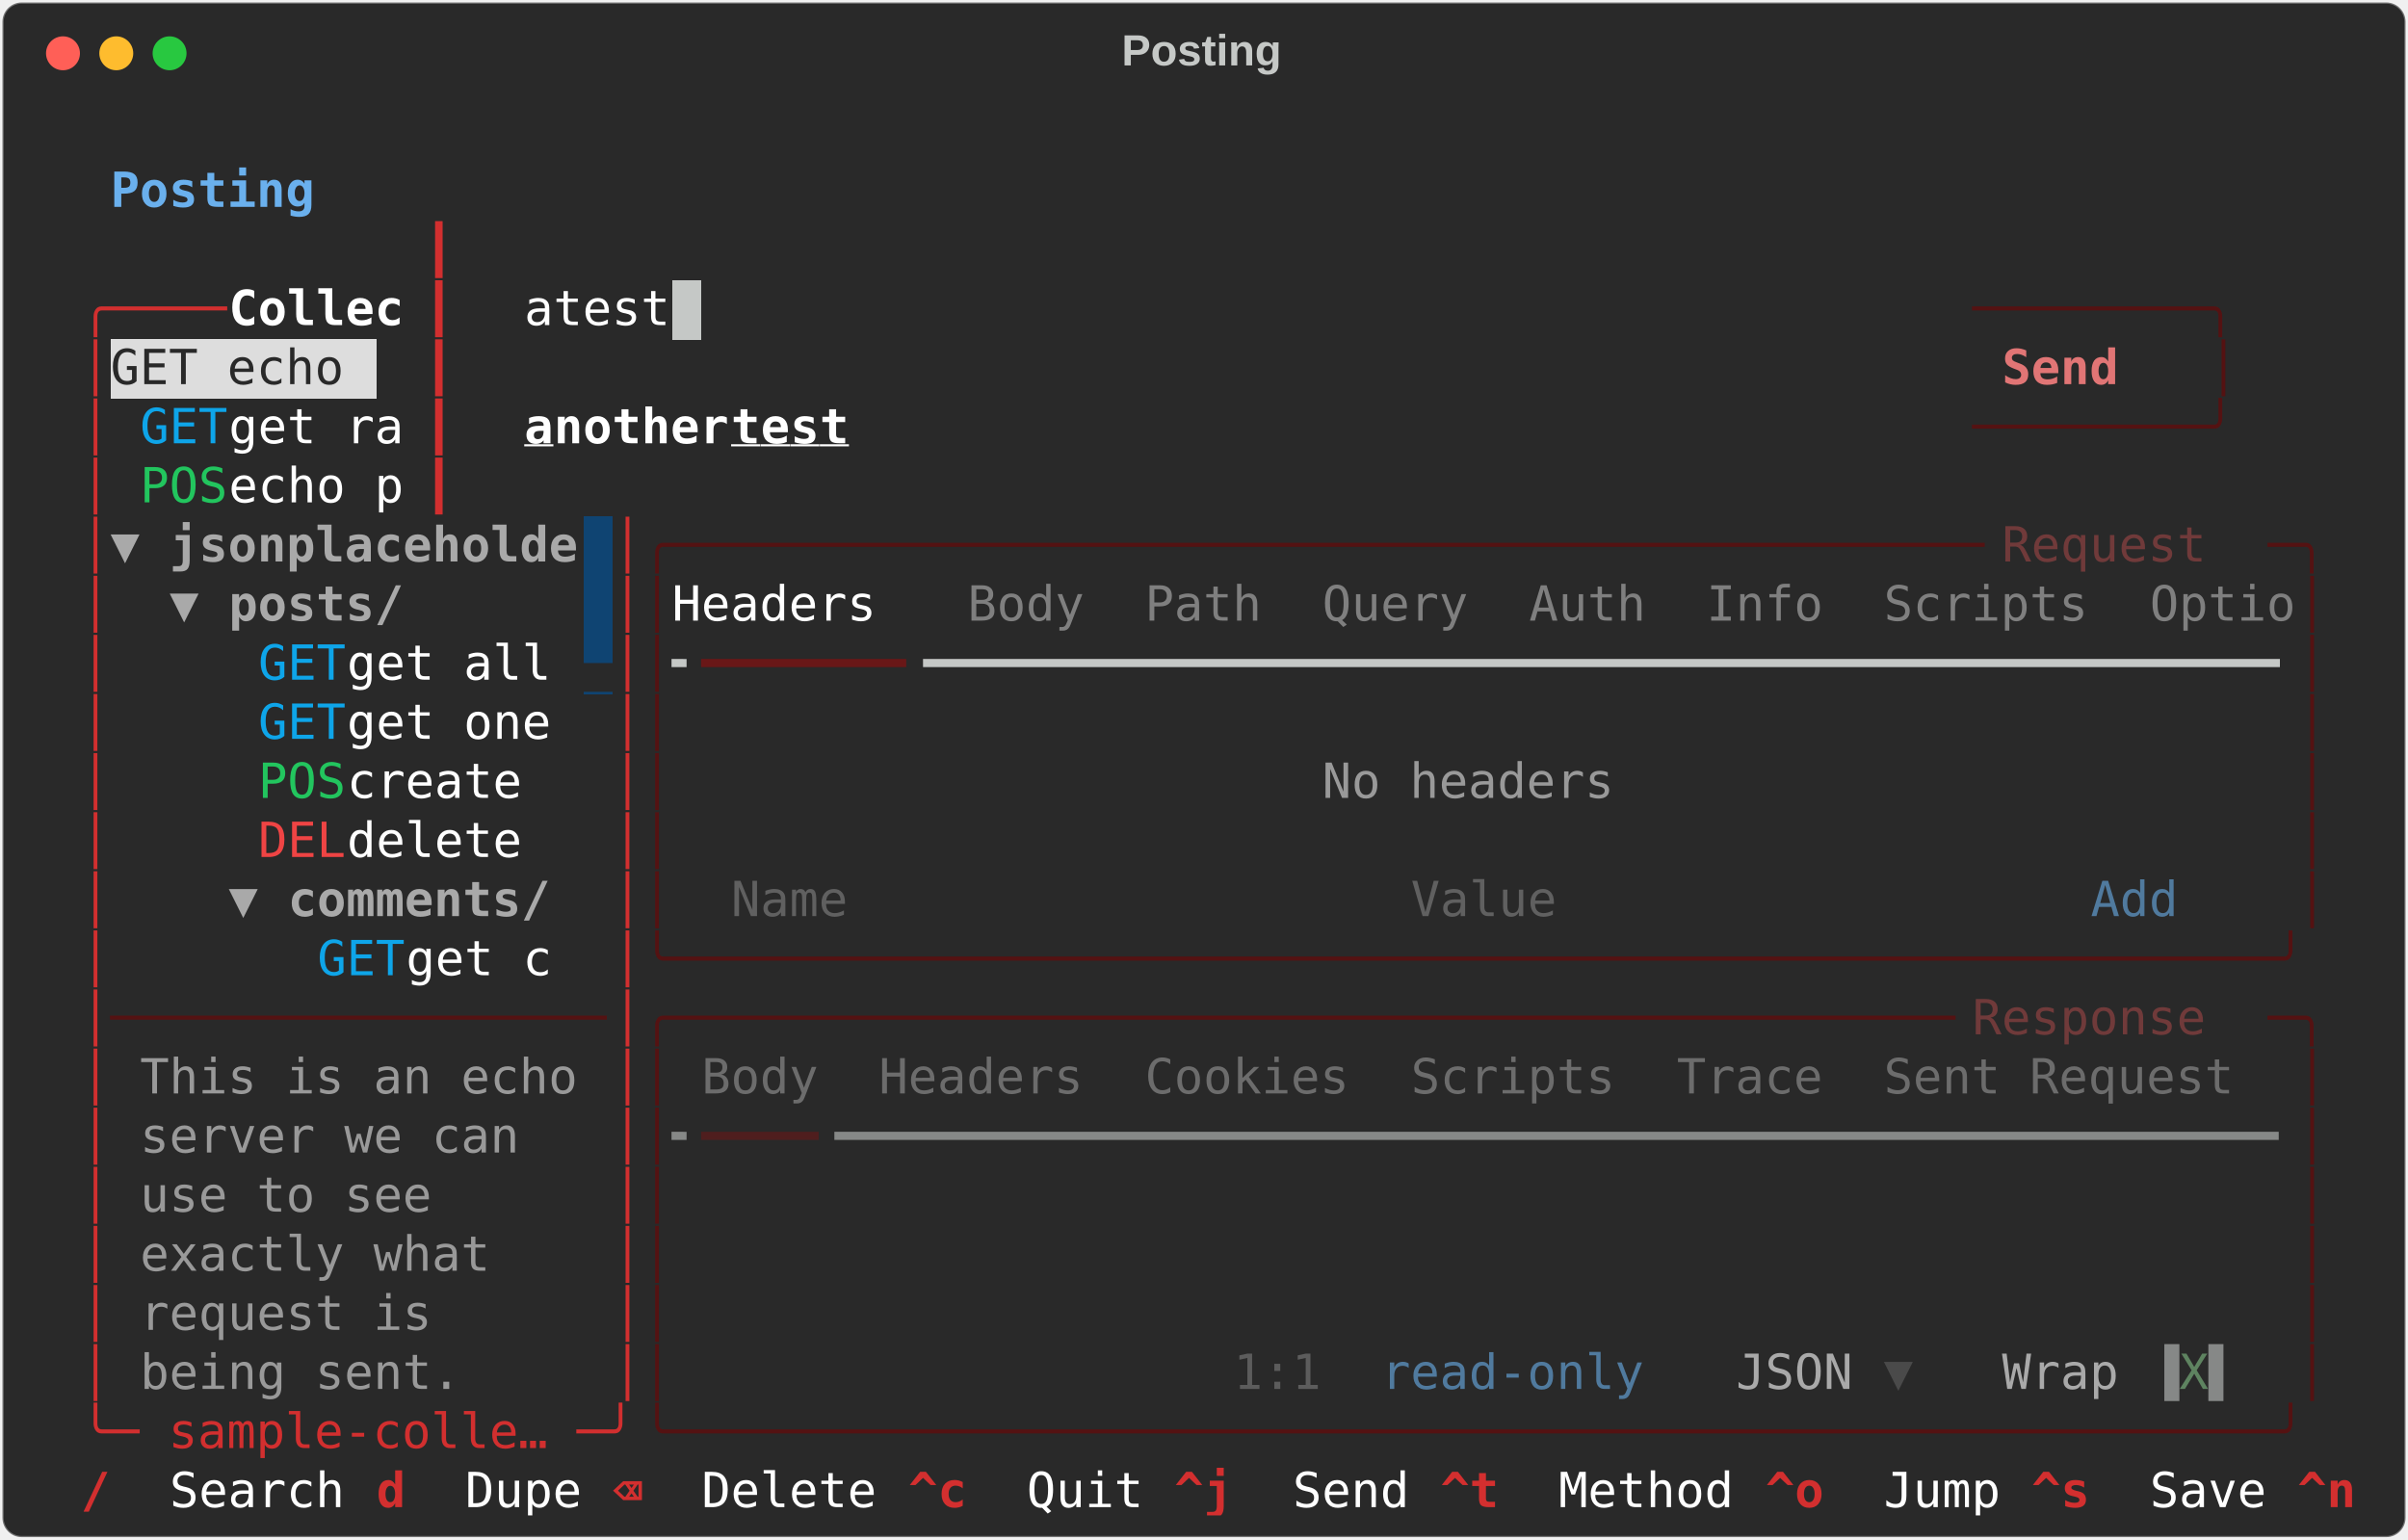
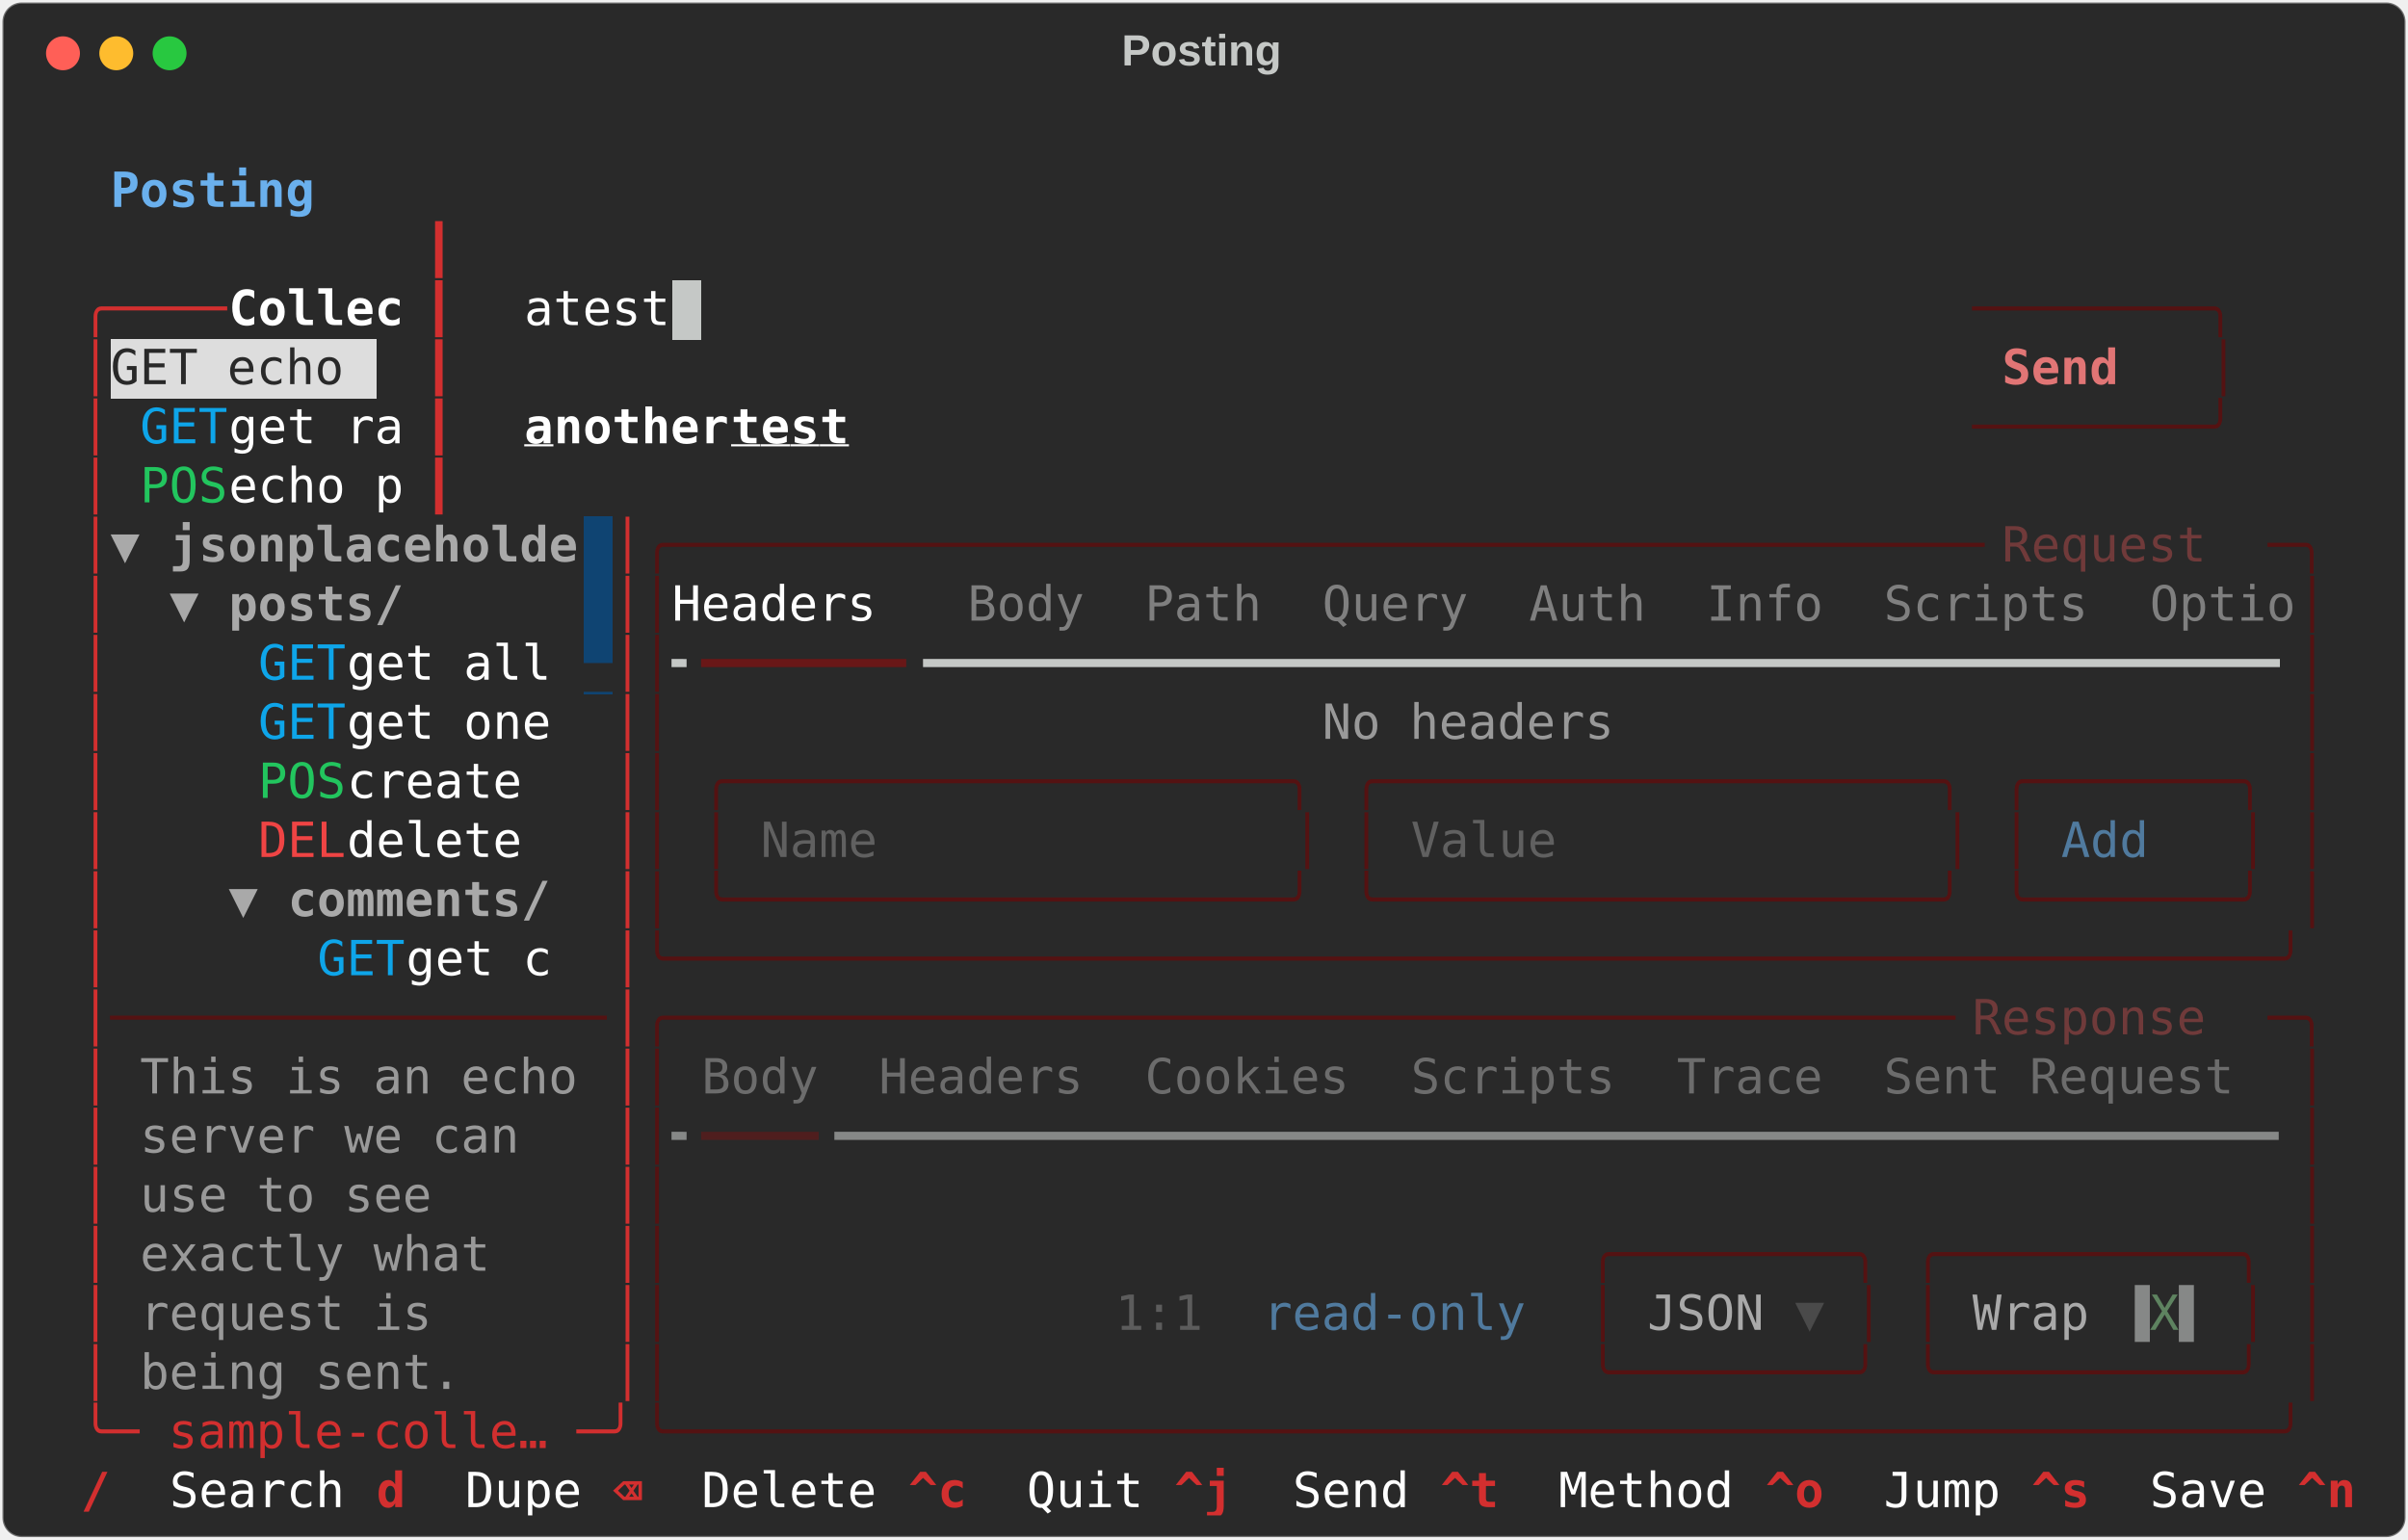
<svg xmlns="http://www.w3.org/2000/svg" class="rich-terminal" viewBox="0 0 994 635.6">
  <style>

    @font-face {
        font-family: "Fira Code";
        src: local("FiraCode-Regular"),
                url("https://cdnjs.cloudflare.com/ajax/libs/firacode/6.2.0/woff2/FiraCode-Regular.woff2") format("woff2"),
                url("https://cdnjs.cloudflare.com/ajax/libs/firacode/6.2.0/woff/FiraCode-Regular.woff") format("woff");
        font-style: normal;
        font-weight: 400;
    }
    @font-face {
        font-family: "Fira Code";
        src: local("FiraCode-Bold"),
                url("https://cdnjs.cloudflare.com/ajax/libs/firacode/6.2.0/woff2/FiraCode-Bold.woff2") format("woff2"),
                url("https://cdnjs.cloudflare.com/ajax/libs/firacode/6.2.0/woff/FiraCode-Bold.woff") format("woff");
        font-style: bold;
        font-weight: 700;
    }

    .terminal-matrix {
        font-family: Fira Code, monospace;
        font-size: 20px;
        line-height: 24.4px;
        font-variant-east-asian: full-width;
    }

    .terminal-title {
        font-size: 18px;
        font-weight: bold;
        font-family: arial;
    }

    .terminal-r1 { fill: #ffffff }
.terminal-r2 { fill: #c5c8c6 }
.terminal-r3 { fill: #6ab0ed;font-weight: bold }
.terminal-r4 { fill: #d22f2f }
.terminal-r5 { fill: #ffffff;font-weight: bold }
.terminal-r6 { fill: #292929 }
.terminal-r7 { fill: #541212 }
.terminal-r8 { fill: #e17575;font-weight: bold }
.terminal-r9 { fill: #0ea5e9 }
.terminal-r10 { fill: #ffffff;font-weight: bold;text-decoration: underline; }
.terminal-r11 { fill: #22c55e }
.terminal-r12 { fill: #a9a9a9 }
.terminal-r13 { fill: #a9a9a9;font-weight: bold }
.terminal-r14 { fill: #703a3a }
.terminal-r15 { fill: #7f7f7f }
.terminal-r16 { fill: #691717 }
.terminal-r17 { fill: #999999 }
.terminal-r18 { fill: #ef4444 }
.terminal-r19 { fill: #606060 }
.terminal-r20 { fill: #507a9e }
.terminal-r21 { fill: #6c6c6c }
.terminal-r22 { fill: #868887 }
.terminal-r23 { fill: #4f1e1e }
.terminal-r24 { fill: #5c5c5c }
.terminal-r25 { fill: #4a4a4a }
.terminal-r26 { fill: #5e8360 }
.terminal-r27 { fill: #d32f2f;font-weight: bold }
    </style>
  <defs>
    <clipPath id="terminal-clip-terminal">
      <rect x="0" y="0" width="975.0" height="584.6" />
    </clipPath>
    <clipPath id="terminal-line-0">
      <rect x="0" y="1.5" width="976" height="24.65" />
    </clipPath>
    <clipPath id="terminal-line-1">
      <rect x="0" y="25.9" width="976" height="24.65" />
    </clipPath>
    <clipPath id="terminal-line-2">
      <rect x="0" y="50.3" width="976" height="24.65" />
    </clipPath>
    <clipPath id="terminal-line-3">
      <rect x="0" y="74.7" width="976" height="24.65" />
    </clipPath>
    <clipPath id="terminal-line-4">
      <rect x="0" y="99.1" width="976" height="24.65" />
    </clipPath>
    <clipPath id="terminal-line-5">
      <rect x="0" y="123.5" width="976" height="24.65" />
    </clipPath>
    <clipPath id="terminal-line-6">
      <rect x="0" y="147.9" width="976" height="24.65" />
    </clipPath>
    <clipPath id="terminal-line-7">
      <rect x="0" y="172.3" width="976" height="24.65" />
    </clipPath>
    <clipPath id="terminal-line-8">
      <rect x="0" y="196.7" width="976" height="24.65" />
    </clipPath>
    <clipPath id="terminal-line-9">
      <rect x="0" y="221.1" width="976" height="24.65" />
    </clipPath>
    <clipPath id="terminal-line-10">
      <rect x="0" y="245.5" width="976" height="24.65" />
    </clipPath>
    <clipPath id="terminal-line-11">
      <rect x="0" y="269.9" width="976" height="24.65" />
    </clipPath>
    <clipPath id="terminal-line-12">
      <rect x="0" y="294.3" width="976" height="24.65" />
    </clipPath>
    <clipPath id="terminal-line-13">
      <rect x="0" y="318.7" width="976" height="24.65" />
    </clipPath>
    <clipPath id="terminal-line-14">
      <rect x="0" y="343.1" width="976" height="24.65" />
    </clipPath>
    <clipPath id="terminal-line-15">
      <rect x="0" y="367.5" width="976" height="24.65" />
    </clipPath>
    <clipPath id="terminal-line-16">
      <rect x="0" y="391.9" width="976" height="24.65" />
    </clipPath>
    <clipPath id="terminal-line-17">
      <rect x="0" y="416.3" width="976" height="24.65" />
    </clipPath>
    <clipPath id="terminal-line-18">
      <rect x="0" y="440.7" width="976" height="24.65" />
    </clipPath>
    <clipPath id="terminal-line-19">
      <rect x="0" y="465.1" width="976" height="24.65" />
    </clipPath>
    <clipPath id="terminal-line-20">
      <rect x="0" y="489.5" width="976" height="24.65" />
    </clipPath>
    <clipPath id="terminal-line-21">
      <rect x="0" y="513.9" width="976" height="24.65" />
    </clipPath>
    <clipPath id="terminal-line-22">
      <rect x="0" y="538.3" width="976" height="24.65" />
    </clipPath>
  </defs>
  <rect fill="#292929" stroke="rgba(255,255,255,0.35)" stroke-width="1" x="1" y="1" width="992" height="633.6" rx="8" />
  <text class="terminal-title" fill="#c5c8c6" text-anchor="middle" x="496" y="27">Posting</text>
  <g transform="translate(26,22)">
    <circle cx="0" cy="0" r="7" fill="#ff5f57" />
    <circle cx="22" cy="0" r="7" fill="#febc2e" />
    <circle cx="44" cy="0" r="7" fill="#28c840" />
  </g>
  <g transform="translate(9, 41)" clip-path="url(#terminal-clip-terminal)">
    <rect fill="#c5c8c6" x="268.4" y="74.7" width="12.2" height="24.65" shape-rendering="crispEdges" />
    <rect fill="#dddddd" x="36.6" y="99.1" width="109.8" height="24.65" shape-rendering="crispEdges" />
    <rect fill="#0f4472" x="231.8" y="172.3" width="12.2" height="24.65" shape-rendering="crispEdges" />
    <rect fill="#0f4472" x="231.8" y="196.7" width="12.2" height="24.65" shape-rendering="crispEdges" />
    <rect fill="#0f4472" x="231.8" y="221.1" width="12.2" height="24.65" shape-rendering="crispEdges" />
    <g class="terminal-matrix">
      <text class="terminal-r2" x="976" y="20" textLength="12.2" clip-path="url(#terminal-line-0)">
</text>
      <text class="terminal-r3" x="36.6" y="44.4" textLength="85.4" clip-path="url(#terminal-line-1)">Posting</text>
      <text class="terminal-r2" x="976" y="44.4" textLength="12.2" clip-path="url(#terminal-line-1)">
</text>
      <text class="terminal-r4" x="170.8" y="68.8" textLength="12.2" clip-path="url(#terminal-line-2)">▎</text>
      <text class="terminal-r2" x="976" y="68.8" textLength="12.2" clip-path="url(#terminal-line-2)">
</text>
      <text class="terminal-r4" x="24.4" y="93.2" textLength="61" clip-path="url(#terminal-line-3)">╭────</text>
      <text class="terminal-r5" x="85.4" y="93.2" textLength="85.4" clip-path="url(#terminal-line-3)"> Collec</text>
      <text class="terminal-r4" x="170.8" y="93.2" textLength="12.2" clip-path="url(#terminal-line-3)">▎</text>
      <text class="terminal-r1" x="207.4" y="93.2" textLength="61" clip-path="url(#terminal-line-3)">atest</text>
      <text class="terminal-r7" x="805.2" y="93.2" textLength="109.8" clip-path="url(#terminal-line-3)">────────╮</text>
      <text class="terminal-r2" x="976" y="93.2" textLength="12.2" clip-path="url(#terminal-line-3)">
</text>
      <text class="terminal-r4" x="24.4" y="117.6" textLength="12.2" clip-path="url(#terminal-line-4)">│</text>
      <text class="terminal-r6" x="36.6" y="117.6" textLength="109.8" clip-path="url(#terminal-line-4)"> GET echo</text>
      <text class="terminal-r4" x="170.8" y="117.6" textLength="12.2" clip-path="url(#terminal-line-4)">▎</text>
      <text class="terminal-r8" x="817.4" y="117.6" textLength="73.2" clip-path="url(#terminal-line-4)"> Send </text>
      <text class="terminal-r7" x="902.8" y="117.6" textLength="12.2" clip-path="url(#terminal-line-4)">│</text>
      <text class="terminal-r2" x="976" y="117.6" textLength="12.2" clip-path="url(#terminal-line-4)">
</text>
      <text class="terminal-r4" x="24.4" y="142" textLength="12.2" clip-path="url(#terminal-line-5)">│</text>
      <text class="terminal-r9" x="48.8" y="142" textLength="36.6" clip-path="url(#terminal-line-5)">GET</text>
      <text class="terminal-r1" x="85.4" y="142" textLength="85.4" clip-path="url(#terminal-line-5)"> get ra</text>
      <text class="terminal-r4" x="170.8" y="142" textLength="12.2" clip-path="url(#terminal-line-5)">▎</text>
      <text class="terminal-r10" x="207.4" y="142" textLength="12.2" clip-path="url(#terminal-line-5)">a</text>
      <text class="terminal-r5" x="219.6" y="142" textLength="73.2" clip-path="url(#terminal-line-5)">nother</text>
      <text class="terminal-r10" x="292.8" y="142" textLength="12.2" clip-path="url(#terminal-line-5)">t</text>
      <text class="terminal-r10" x="305" y="142" textLength="12.2" clip-path="url(#terminal-line-5)">e</text>
      <text class="terminal-r10" x="317.2" y="142" textLength="12.2" clip-path="url(#terminal-line-5)">s</text>
      <text class="terminal-r10" x="329.4" y="142" textLength="12.2" clip-path="url(#terminal-line-5)">t</text>
      <text class="terminal-r7" x="805.2" y="142" textLength="109.8" clip-path="url(#terminal-line-5)">────────╯</text>
      <text class="terminal-r2" x="976" y="142" textLength="12.2" clip-path="url(#terminal-line-5)">
</text>
      <text class="terminal-r4" x="24.4" y="166.4" textLength="12.2" clip-path="url(#terminal-line-6)">│</text>
      <text class="terminal-r11" x="48.8" y="166.4" textLength="36.6" clip-path="url(#terminal-line-6)">POS</text>
      <text class="terminal-r1" x="85.4" y="166.4" textLength="85.4" clip-path="url(#terminal-line-6)"> echo p</text>
      <text class="terminal-r4" x="170.8" y="166.4" textLength="12.2" clip-path="url(#terminal-line-6)">▎</text>
      <text class="terminal-r2" x="976" y="166.4" textLength="12.2" clip-path="url(#terminal-line-6)">
</text>
      <text class="terminal-r4" x="24.4" y="190.8" textLength="12.2" clip-path="url(#terminal-line-7)">│</text>
      <text class="terminal-r12" x="36.6" y="190.8" textLength="24.4" clip-path="url(#terminal-line-7)">▼ </text>
      <text class="terminal-r13" x="61" y="190.8" textLength="170.8" clip-path="url(#terminal-line-7)">jsonplaceholde</text>
      <text class="terminal-r4" x="244" y="190.8" textLength="12.2" clip-path="url(#terminal-line-7)">│</text>
      <text class="terminal-r7" x="256.2" y="190.8" textLength="561.2" clip-path="url(#terminal-line-7)">╭─────────────────────────────────────────────</text>
      <text class="terminal-r14" x="817.4" y="190.8" textLength="109.8" clip-path="url(#terminal-line-7)"> Request </text>
      <text class="terminal-r7" x="927.2" y="190.8" textLength="24.4" clip-path="url(#terminal-line-7)">─╮</text>
      <text class="terminal-r2" x="976" y="190.8" textLength="12.2" clip-path="url(#terminal-line-7)">
</text>
      <text class="terminal-r4" x="24.4" y="215.2" textLength="12.2" clip-path="url(#terminal-line-8)">│</text>
      <text class="terminal-r12" x="61" y="215.2" textLength="24.4" clip-path="url(#terminal-line-8)">▼ </text>
      <text class="terminal-r13" x="85.4" y="215.2" textLength="73.2" clip-path="url(#terminal-line-8)">posts/</text>
      <text class="terminal-r4" x="244" y="215.2" textLength="12.2" clip-path="url(#terminal-line-8)">│</text>
      <text class="terminal-r7" x="256.2" y="215.2" textLength="12.2" clip-path="url(#terminal-line-8)">│</text>
      <text class="terminal-r1" x="268.4" y="215.2" textLength="122" clip-path="url(#terminal-line-8)"> Headers  </text>
      <text class="terminal-r15" x="390.4" y="215.2" textLength="48.8" clip-path="url(#terminal-line-8)">Body</text>
      <text class="terminal-r15" x="463.6" y="215.2" textLength="48.8" clip-path="url(#terminal-line-8)">Path</text>
      <text class="terminal-r15" x="536.8" y="215.2" textLength="61" clip-path="url(#terminal-line-8)">Query</text>
      <text class="terminal-r15" x="622.2" y="215.2" textLength="48.8" clip-path="url(#terminal-line-8)">Auth</text>
      <text class="terminal-r15" x="695.4" y="215.2" textLength="48.8" clip-path="url(#terminal-line-8)">Info</text>
      <text class="terminal-r15" x="768.6" y="215.2" textLength="85.4" clip-path="url(#terminal-line-8)">Scripts</text>
      <text class="terminal-r15" x="878.4" y="215.2" textLength="61" clip-path="url(#terminal-line-8)">Optio</text>
      <text class="terminal-r7" x="939.4" y="215.2" textLength="12.2" clip-path="url(#terminal-line-8)">│</text>
      <text class="terminal-r2" x="976" y="215.2" textLength="12.2" clip-path="url(#terminal-line-8)">
</text>
      <text class="terminal-r4" x="24.4" y="239.6" textLength="12.2" clip-path="url(#terminal-line-9)">│</text>
      <text class="terminal-r9" x="97.6" y="239.6" textLength="36.6" clip-path="url(#terminal-line-9)">GET</text>
      <text class="terminal-r1" x="134.2" y="239.6" textLength="97.6" clip-path="url(#terminal-line-9)"> get all</text>
      <text class="terminal-r6" x="231.8" y="239.6" textLength="12.2" clip-path="url(#terminal-line-9)">▄</text>
      <text class="terminal-r4" x="244" y="239.6" textLength="12.2" clip-path="url(#terminal-line-9)">│</text>
      <text class="terminal-r7" x="256.2" y="239.6" textLength="12.2" clip-path="url(#terminal-line-9)">│</text>
      <text class="terminal-r2" x="268.4" y="239.6" textLength="12.2" clip-path="url(#terminal-line-9)">╸</text>
      <text class="terminal-r16" x="280.6" y="239.6" textLength="85.4" clip-path="url(#terminal-line-9)">━━━━━━━</text>
      <text class="terminal-r2" x="366" y="239.6" textLength="573.4" clip-path="url(#terminal-line-9)">╺━━━━━━━━━━━━━━━━━━━━━━━━━━━━━━━━━━━━━━━━━━━━━━</text>
      <text class="terminal-r7" x="939.4" y="239.6" textLength="12.2" clip-path="url(#terminal-line-9)">│</text>
      <text class="terminal-r2" x="976" y="239.6" textLength="12.2" clip-path="url(#terminal-line-9)">
</text>
      <text class="terminal-r4" x="24.4" y="264" textLength="12.2" clip-path="url(#terminal-line-10)">│</text>
      <text class="terminal-r9" x="97.6" y="264" textLength="36.6" clip-path="url(#terminal-line-10)">GET</text>
      <text class="terminal-r1" x="134.2" y="264" textLength="109.8" clip-path="url(#terminal-line-10)"> get one </text>
      <text class="terminal-r4" x="244" y="264" textLength="12.2" clip-path="url(#terminal-line-10)">│</text>
      <text class="terminal-r7" x="256.2" y="264" textLength="12.2" clip-path="url(#terminal-line-10)">│</text>
+       <text class="terminal-r17" x="536.8" y="264" textLength="122" clip-path="url(#terminal-line-10)">No headers</text>
      <text class="terminal-r7" x="939.4" y="264" textLength="12.2" clip-path="url(#terminal-line-10)">│</text>
      <text class="terminal-r2" x="976" y="264" textLength="12.2" clip-path="url(#terminal-line-10)">
</text>
      <text class="terminal-r4" x="24.4" y="288.4" textLength="12.2" clip-path="url(#terminal-line-11)">│</text>
      <text class="terminal-r11" x="97.6" y="288.4" textLength="36.6" clip-path="url(#terminal-line-11)">POS</text>
      <text class="terminal-r1" x="134.2" y="288.4" textLength="109.8" clip-path="url(#terminal-line-11)"> create  </text>
      <text class="terminal-r4" x="244" y="288.4" textLength="12.2" clip-path="url(#terminal-line-11)">│</text>
      <text class="terminal-r7" x="256.2" y="288.4" textLength="12.2" clip-path="url(#terminal-line-11)">│</text>
-       <text class="terminal-r17" x="536.8" y="288.4" textLength="122" clip-path="url(#terminal-line-11)">No headers</text>
+       <text class="terminal-r7" x="280.6" y="288.4" textLength="256.2" clip-path="url(#terminal-line-11)">╭───────────────────╮</text>
+       <text class="terminal-r7" x="549" y="288.4" textLength="256.2" clip-path="url(#terminal-line-11)">╭───────────────────╮</text>
+       <text class="terminal-r7" x="817.4" y="288.4" textLength="109.8" clip-path="url(#terminal-line-11)">╭───────╮</text>
      <text class="terminal-r7" x="939.4" y="288.4" textLength="12.2" clip-path="url(#terminal-line-11)">│</text>
      <text class="terminal-r2" x="976" y="288.4" textLength="12.2" clip-path="url(#terminal-line-11)">
</text>
      <text class="terminal-r4" x="24.4" y="312.8" textLength="12.2" clip-path="url(#terminal-line-12)">│</text>
      <text class="terminal-r18" x="97.6" y="312.8" textLength="36.6" clip-path="url(#terminal-line-12)">DEL</text>
      <text class="terminal-r1" x="134.2" y="312.8" textLength="109.8" clip-path="url(#terminal-line-12)"> delete  </text>
      <text class="terminal-r4" x="244" y="312.8" textLength="12.2" clip-path="url(#terminal-line-12)">│</text>
      <text class="terminal-r7" x="256.2" y="312.8" textLength="12.2" clip-path="url(#terminal-line-12)">│</text>
+       <text class="terminal-r7" x="280.6" y="312.8" textLength="12.2" clip-path="url(#terminal-line-12)">│</text>
+       <text class="terminal-r19" x="305" y="312.8" textLength="48.8" clip-path="url(#terminal-line-12)">Name</text>
+       <text class="terminal-r7" x="524.6" y="312.8" textLength="12.2" clip-path="url(#terminal-line-12)">│</text>
+       <text class="terminal-r7" x="549" y="312.8" textLength="12.2" clip-path="url(#terminal-line-12)">│</text>
+       <text class="terminal-r19" x="573.4" y="312.8" textLength="61" clip-path="url(#terminal-line-12)">Value</text>
+       <text class="terminal-r7" x="793" y="312.8" textLength="12.2" clip-path="url(#terminal-line-12)">│</text>
+       <text class="terminal-r7" x="817.4" y="312.8" textLength="12.2" clip-path="url(#terminal-line-12)">│</text>
+       <text class="terminal-r20" x="841.8" y="312.8" textLength="61" clip-path="url(#terminal-line-12)"> Add </text>
+       <text class="terminal-r7" x="915" y="312.8" textLength="12.2" clip-path="url(#terminal-line-12)">│</text>
      <text class="terminal-r7" x="939.4" y="312.8" textLength="12.2" clip-path="url(#terminal-line-12)">│</text>
      <text class="terminal-r2" x="976" y="312.8" textLength="12.2" clip-path="url(#terminal-line-12)">
</text>
      <text class="terminal-r4" x="24.4" y="337.2" textLength="12.2" clip-path="url(#terminal-line-13)">│</text>
      <text class="terminal-r12" x="85.4" y="337.2" textLength="24.4" clip-path="url(#terminal-line-13)">▼ </text>
      <text class="terminal-r13" x="109.8" y="337.2" textLength="109.8" clip-path="url(#terminal-line-13)">comments/</text>
      <text class="terminal-r4" x="244" y="337.2" textLength="12.2" clip-path="url(#terminal-line-13)">│</text>
      <text class="terminal-r7" x="256.2" y="337.2" textLength="12.2" clip-path="url(#terminal-line-13)">│</text>
-       <text class="terminal-r19" x="292.8" y="337.2" textLength="48.8" clip-path="url(#terminal-line-13)">Name</text>
-       <text class="terminal-r19" x="573.4" y="337.2" textLength="61" clip-path="url(#terminal-line-13)">Value</text>
-       <text class="terminal-r20" x="854" y="337.2" textLength="61" clip-path="url(#terminal-line-13)"> Add </text>
+       <text class="terminal-r7" x="280.6" y="337.2" textLength="256.2" clip-path="url(#terminal-line-13)">╰───────────────────╯</text>
+       <text class="terminal-r7" x="549" y="337.2" textLength="256.2" clip-path="url(#terminal-line-13)">╰───────────────────╯</text>
+       <text class="terminal-r7" x="817.4" y="337.2" textLength="109.8" clip-path="url(#terminal-line-13)">╰───────╯</text>
      <text class="terminal-r7" x="939.4" y="337.2" textLength="12.2" clip-path="url(#terminal-line-13)">│</text>
      <text class="terminal-r2" x="976" y="337.2" textLength="12.2" clip-path="url(#terminal-line-13)">
</text>
      <text class="terminal-r4" x="24.4" y="361.6" textLength="12.2" clip-path="url(#terminal-line-14)">│</text>
      <text class="terminal-r9" x="122" y="361.6" textLength="36.6" clip-path="url(#terminal-line-14)">GET</text>
      <text class="terminal-r1" x="158.6" y="361.6" textLength="85.4" clip-path="url(#terminal-line-14)"> get c </text>
      <text class="terminal-r4" x="244" y="361.6" textLength="12.2" clip-path="url(#terminal-line-14)">│</text>
      <text class="terminal-r7" x="256.2" y="361.6" textLength="695.4" clip-path="url(#terminal-line-14)">╰───────────────────────────────────────────────────────╯</text>
      <text class="terminal-r2" x="976" y="361.6" textLength="12.2" clip-path="url(#terminal-line-14)">
</text>
      <text class="terminal-r4" x="24.4" y="386" textLength="12.2" clip-path="url(#terminal-line-15)">│</text>
      <text class="terminal-r7" x="36.6" y="386" textLength="207.4" clip-path="url(#terminal-line-15)">─────────────────</text>
      <text class="terminal-r4" x="244" y="386" textLength="12.2" clip-path="url(#terminal-line-15)">│</text>
      <text class="terminal-r7" x="256.2" y="386" textLength="549" clip-path="url(#terminal-line-15)">╭────────────────────────────────────────────</text>
      <text class="terminal-r14" x="805.2" y="386" textLength="122" clip-path="url(#terminal-line-15)"> Response </text>
      <text class="terminal-r7" x="927.2" y="386" textLength="24.4" clip-path="url(#terminal-line-15)">─╮</text>
      <text class="terminal-r2" x="976" y="386" textLength="12.2" clip-path="url(#terminal-line-15)">
</text>
      <text class="terminal-r4" x="24.4" y="410.4" textLength="12.2" clip-path="url(#terminal-line-16)">│</text>
      <text class="terminal-r17" x="48.8" y="410.4" textLength="183" clip-path="url(#terminal-line-16)">This is an echo</text>
      <text class="terminal-r4" x="244" y="410.4" textLength="12.2" clip-path="url(#terminal-line-16)">│</text>
      <text class="terminal-r7" x="256.2" y="410.4" textLength="12.2" clip-path="url(#terminal-line-16)">│</text>
      <text class="terminal-r21" x="280.6" y="410.4" textLength="48.8" clip-path="url(#terminal-line-16)">Body</text>
      <text class="terminal-r21" x="353.8" y="410.4" textLength="85.4" clip-path="url(#terminal-line-16)">Headers</text>
      <text class="terminal-r21" x="463.6" y="410.4" textLength="85.4" clip-path="url(#terminal-line-16)">Cookies</text>
      <text class="terminal-r21" x="573.4" y="410.4" textLength="85.4" clip-path="url(#terminal-line-16)">Scripts</text>
      <text class="terminal-r21" x="683.2" y="410.4" textLength="61" clip-path="url(#terminal-line-16)">Trace</text>
      <text class="terminal-r21" x="768.6" y="410.4" textLength="146.4" clip-path="url(#terminal-line-16)">Sent Request</text>
      <text class="terminal-r7" x="939.4" y="410.4" textLength="12.2" clip-path="url(#terminal-line-16)">│</text>
      <text class="terminal-r2" x="976" y="410.4" textLength="12.2" clip-path="url(#terminal-line-16)">
</text>
      <text class="terminal-r4" x="24.4" y="434.8" textLength="12.2" clip-path="url(#terminal-line-17)">│</text>
      <text class="terminal-r17" x="48.8" y="434.8" textLength="158.6" clip-path="url(#terminal-line-17)">server we can</text>
      <text class="terminal-r4" x="244" y="434.8" textLength="12.2" clip-path="url(#terminal-line-17)">│</text>
      <text class="terminal-r7" x="256.2" y="434.8" textLength="12.2" clip-path="url(#terminal-line-17)">│</text>
      <text class="terminal-r22" x="268.4" y="434.8" textLength="12.2" clip-path="url(#terminal-line-17)">╸</text>
      <text class="terminal-r23" x="280.6" y="434.8" textLength="48.8" clip-path="url(#terminal-line-17)">━━━━</text>
      <text class="terminal-r22" x="329.4" y="434.8" textLength="610" clip-path="url(#terminal-line-17)">╺━━━━━━━━━━━━━━━━━━━━━━━━━━━━━━━━━━━━━━━━━━━━━━━━━</text>
      <text class="terminal-r7" x="939.4" y="434.8" textLength="12.2" clip-path="url(#terminal-line-17)">│</text>
      <text class="terminal-r2" x="976" y="434.8" textLength="12.2" clip-path="url(#terminal-line-17)">
</text>
      <text class="terminal-r4" x="24.4" y="459.2" textLength="12.2" clip-path="url(#terminal-line-18)">│</text>
      <text class="terminal-r17" x="48.8" y="459.2" textLength="122" clip-path="url(#terminal-line-18)">use to see</text>
      <text class="terminal-r4" x="244" y="459.2" textLength="12.2" clip-path="url(#terminal-line-18)">│</text>
      <text class="terminal-r7" x="256.2" y="459.2" textLength="12.2" clip-path="url(#terminal-line-18)">│</text>
      <text class="terminal-r7" x="939.4" y="459.2" textLength="12.2" clip-path="url(#terminal-line-18)">│</text>
      <text class="terminal-r2" x="976" y="459.2" textLength="12.2" clip-path="url(#terminal-line-18)">
</text>
      <text class="terminal-r4" x="24.4" y="483.6" textLength="12.2" clip-path="url(#terminal-line-19)">│</text>
      <text class="terminal-r17" x="48.8" y="483.6" textLength="146.4" clip-path="url(#terminal-line-19)">exactly what</text>
      <text class="terminal-r4" x="244" y="483.6" textLength="12.2" clip-path="url(#terminal-line-19)">│</text>
      <text class="terminal-r7" x="256.2" y="483.6" textLength="12.2" clip-path="url(#terminal-line-19)">│</text>
+       <text class="terminal-r7" x="646.6" y="483.6" textLength="122" clip-path="url(#terminal-line-19)">╭────────╮</text>
+       <text class="terminal-r7" x="780.8" y="483.6" textLength="146.4" clip-path="url(#terminal-line-19)">╭──────────╮</text>
      <text class="terminal-r7" x="939.4" y="483.6" textLength="12.2" clip-path="url(#terminal-line-19)">│</text>
      <text class="terminal-r2" x="976" y="483.6" textLength="12.2" clip-path="url(#terminal-line-19)">
</text>
      <text class="terminal-r4" x="24.4" y="508" textLength="12.2" clip-path="url(#terminal-line-20)">│</text>
      <text class="terminal-r17" x="48.8" y="508" textLength="122" clip-path="url(#terminal-line-20)">request is</text>
      <text class="terminal-r4" x="244" y="508" textLength="12.2" clip-path="url(#terminal-line-20)">│</text>
      <text class="terminal-r7" x="256.2" y="508" textLength="12.2" clip-path="url(#terminal-line-20)">│</text>
+       <text class="terminal-r24" x="451.4" y="508" textLength="36.6" clip-path="url(#terminal-line-20)">1:1</text>
+       <text class="terminal-r20" x="512.4" y="508" textLength="109.8" clip-path="url(#terminal-line-20)">read-only</text>
+       <text class="terminal-r7" x="646.6" y="508" textLength="12.2" clip-path="url(#terminal-line-20)">│</text>
+       <text class="terminal-r12" x="671" y="508" textLength="48.8" clip-path="url(#terminal-line-20)">JSON</text>
+       <text class="terminal-r25" x="732" y="508" textLength="12.2" clip-path="url(#terminal-line-20)">▼</text>
+       <text class="terminal-r7" x="756.4" y="508" textLength="12.2" clip-path="url(#terminal-line-20)">│</text>
+       <text class="terminal-r7" x="780.8" y="508" textLength="12.2" clip-path="url(#terminal-line-20)">│</text>
+       <text class="terminal-r12" x="805.2" y="508" textLength="61" clip-path="url(#terminal-line-20)">Wrap </text>
+       <text class="terminal-r22" x="866.2" y="508" textLength="12.2" clip-path="url(#terminal-line-20)">▐</text>
+       <text class="terminal-r26" x="878.4" y="508" textLength="12.2" clip-path="url(#terminal-line-20)">X</text>
+       <text class="terminal-r22" x="890.6" y="508" textLength="12.2" clip-path="url(#terminal-line-20)">▌</text>
+       <text class="terminal-r7" x="915" y="508" textLength="12.2" clip-path="url(#terminal-line-20)">│</text>
      <text class="terminal-r7" x="939.4" y="508" textLength="12.2" clip-path="url(#terminal-line-20)">│</text>
      <text class="terminal-r2" x="976" y="508" textLength="12.2" clip-path="url(#terminal-line-20)">
</text>
      <text class="terminal-r4" x="24.4" y="532.4" textLength="12.2" clip-path="url(#terminal-line-21)">│</text>
      <text class="terminal-r17" x="48.8" y="532.4" textLength="134.2" clip-path="url(#terminal-line-21)">being sent.</text>
      <text class="terminal-r4" x="244" y="532.4" textLength="12.2" clip-path="url(#terminal-line-21)">│</text>
      <text class="terminal-r7" x="256.2" y="532.4" textLength="12.2" clip-path="url(#terminal-line-21)">│</text>
-       <text class="terminal-r24" x="500.2" y="532.4" textLength="36.6" clip-path="url(#terminal-line-21)">1:1</text>
-       <text class="terminal-r20" x="561.2" y="532.4" textLength="109.8" clip-path="url(#terminal-line-21)">read-only</text>
-       <text class="terminal-r12" x="707.6" y="532.4" textLength="48.8" clip-path="url(#terminal-line-21)">JSON</text>
-       <text class="terminal-r25" x="768.6" y="532.4" textLength="12.2" clip-path="url(#terminal-line-21)">▼</text>
-       <text class="terminal-r12" x="817.4" y="532.4" textLength="61" clip-path="url(#terminal-line-21)">Wrap </text>
-       <text class="terminal-r22" x="878.4" y="532.4" textLength="12.2" clip-path="url(#terminal-line-21)">▐</text>
-       <text class="terminal-r26" x="890.6" y="532.4" textLength="12.2" clip-path="url(#terminal-line-21)">X</text>
-       <text class="terminal-r22" x="902.8" y="532.4" textLength="12.2" clip-path="url(#terminal-line-21)">▌</text>
+       <text class="terminal-r7" x="646.6" y="532.4" textLength="122" clip-path="url(#terminal-line-21)">╰────────╯</text>
+       <text class="terminal-r7" x="780.8" y="532.4" textLength="146.4" clip-path="url(#terminal-line-21)">╰──────────╯</text>
      <text class="terminal-r7" x="939.4" y="532.4" textLength="12.2" clip-path="url(#terminal-line-21)">│</text>
      <text class="terminal-r2" x="976" y="532.4" textLength="12.2" clip-path="url(#terminal-line-21)">
</text>
      <text class="terminal-r4" x="24.4" y="556.8" textLength="231.8" clip-path="url(#terminal-line-22)">╰─ sample-colle… ─╯</text>
      <text class="terminal-r7" x="256.2" y="556.8" textLength="695.4" clip-path="url(#terminal-line-22)">╰───────────────────────────────────────────────────────╯</text>
      <text class="terminal-r2" x="976" y="556.8" textLength="12.2" clip-path="url(#terminal-line-22)">
</text>
      <text class="terminal-r27" x="24.4" y="581.2" textLength="36.6" clip-path="url(#terminal-line-23)"> / </text>
      <text class="terminal-r1" x="61" y="581.2" textLength="85.4" clip-path="url(#terminal-line-23)">Search </text>
      <text class="terminal-r27" x="146.4" y="581.2" textLength="36.6" clip-path="url(#terminal-line-23)"> d </text>
      <text class="terminal-r1" x="183" y="581.2" textLength="61" clip-path="url(#terminal-line-23)">Dupe </text>
      <text class="terminal-r27" x="244" y="581.2" textLength="36.6" clip-path="url(#terminal-line-23)"> ⌫ </text>
      <text class="terminal-r1" x="280.6" y="581.2" textLength="85.4" clip-path="url(#terminal-line-23)">Delete </text>
      <text class="terminal-r27" x="366" y="581.2" textLength="48.8" clip-path="url(#terminal-line-23)"> ^c </text>
      <text class="terminal-r1" x="414.8" y="581.2" textLength="61" clip-path="url(#terminal-line-23)">Quit </text>
      <text class="terminal-r27" x="475.8" y="581.2" textLength="48.8" clip-path="url(#terminal-line-23)"> ^j </text>
      <text class="terminal-r1" x="524.6" y="581.2" textLength="61" clip-path="url(#terminal-line-23)">Send </text>
      <text class="terminal-r27" x="585.6" y="581.2" textLength="48.8" clip-path="url(#terminal-line-23)"> ^t </text>
      <text class="terminal-r1" x="634.4" y="581.2" textLength="85.4" clip-path="url(#terminal-line-23)">Method </text>
      <text class="terminal-r27" x="719.8" y="581.2" textLength="48.8" clip-path="url(#terminal-line-23)"> ^o </text>
      <text class="terminal-r1" x="768.6" y="581.2" textLength="61" clip-path="url(#terminal-line-23)">Jump </text>
      <text class="terminal-r27" x="829.6" y="581.2" textLength="48.8" clip-path="url(#terminal-line-23)"> ^s </text>
      <text class="terminal-r1" x="878.4" y="581.2" textLength="61" clip-path="url(#terminal-line-23)">Save </text>
      <text class="terminal-r27" x="939.4" y="581.2" textLength="36.6" clip-path="url(#terminal-line-23)"> ^n</text>
    </g>
  </g>
</svg>
